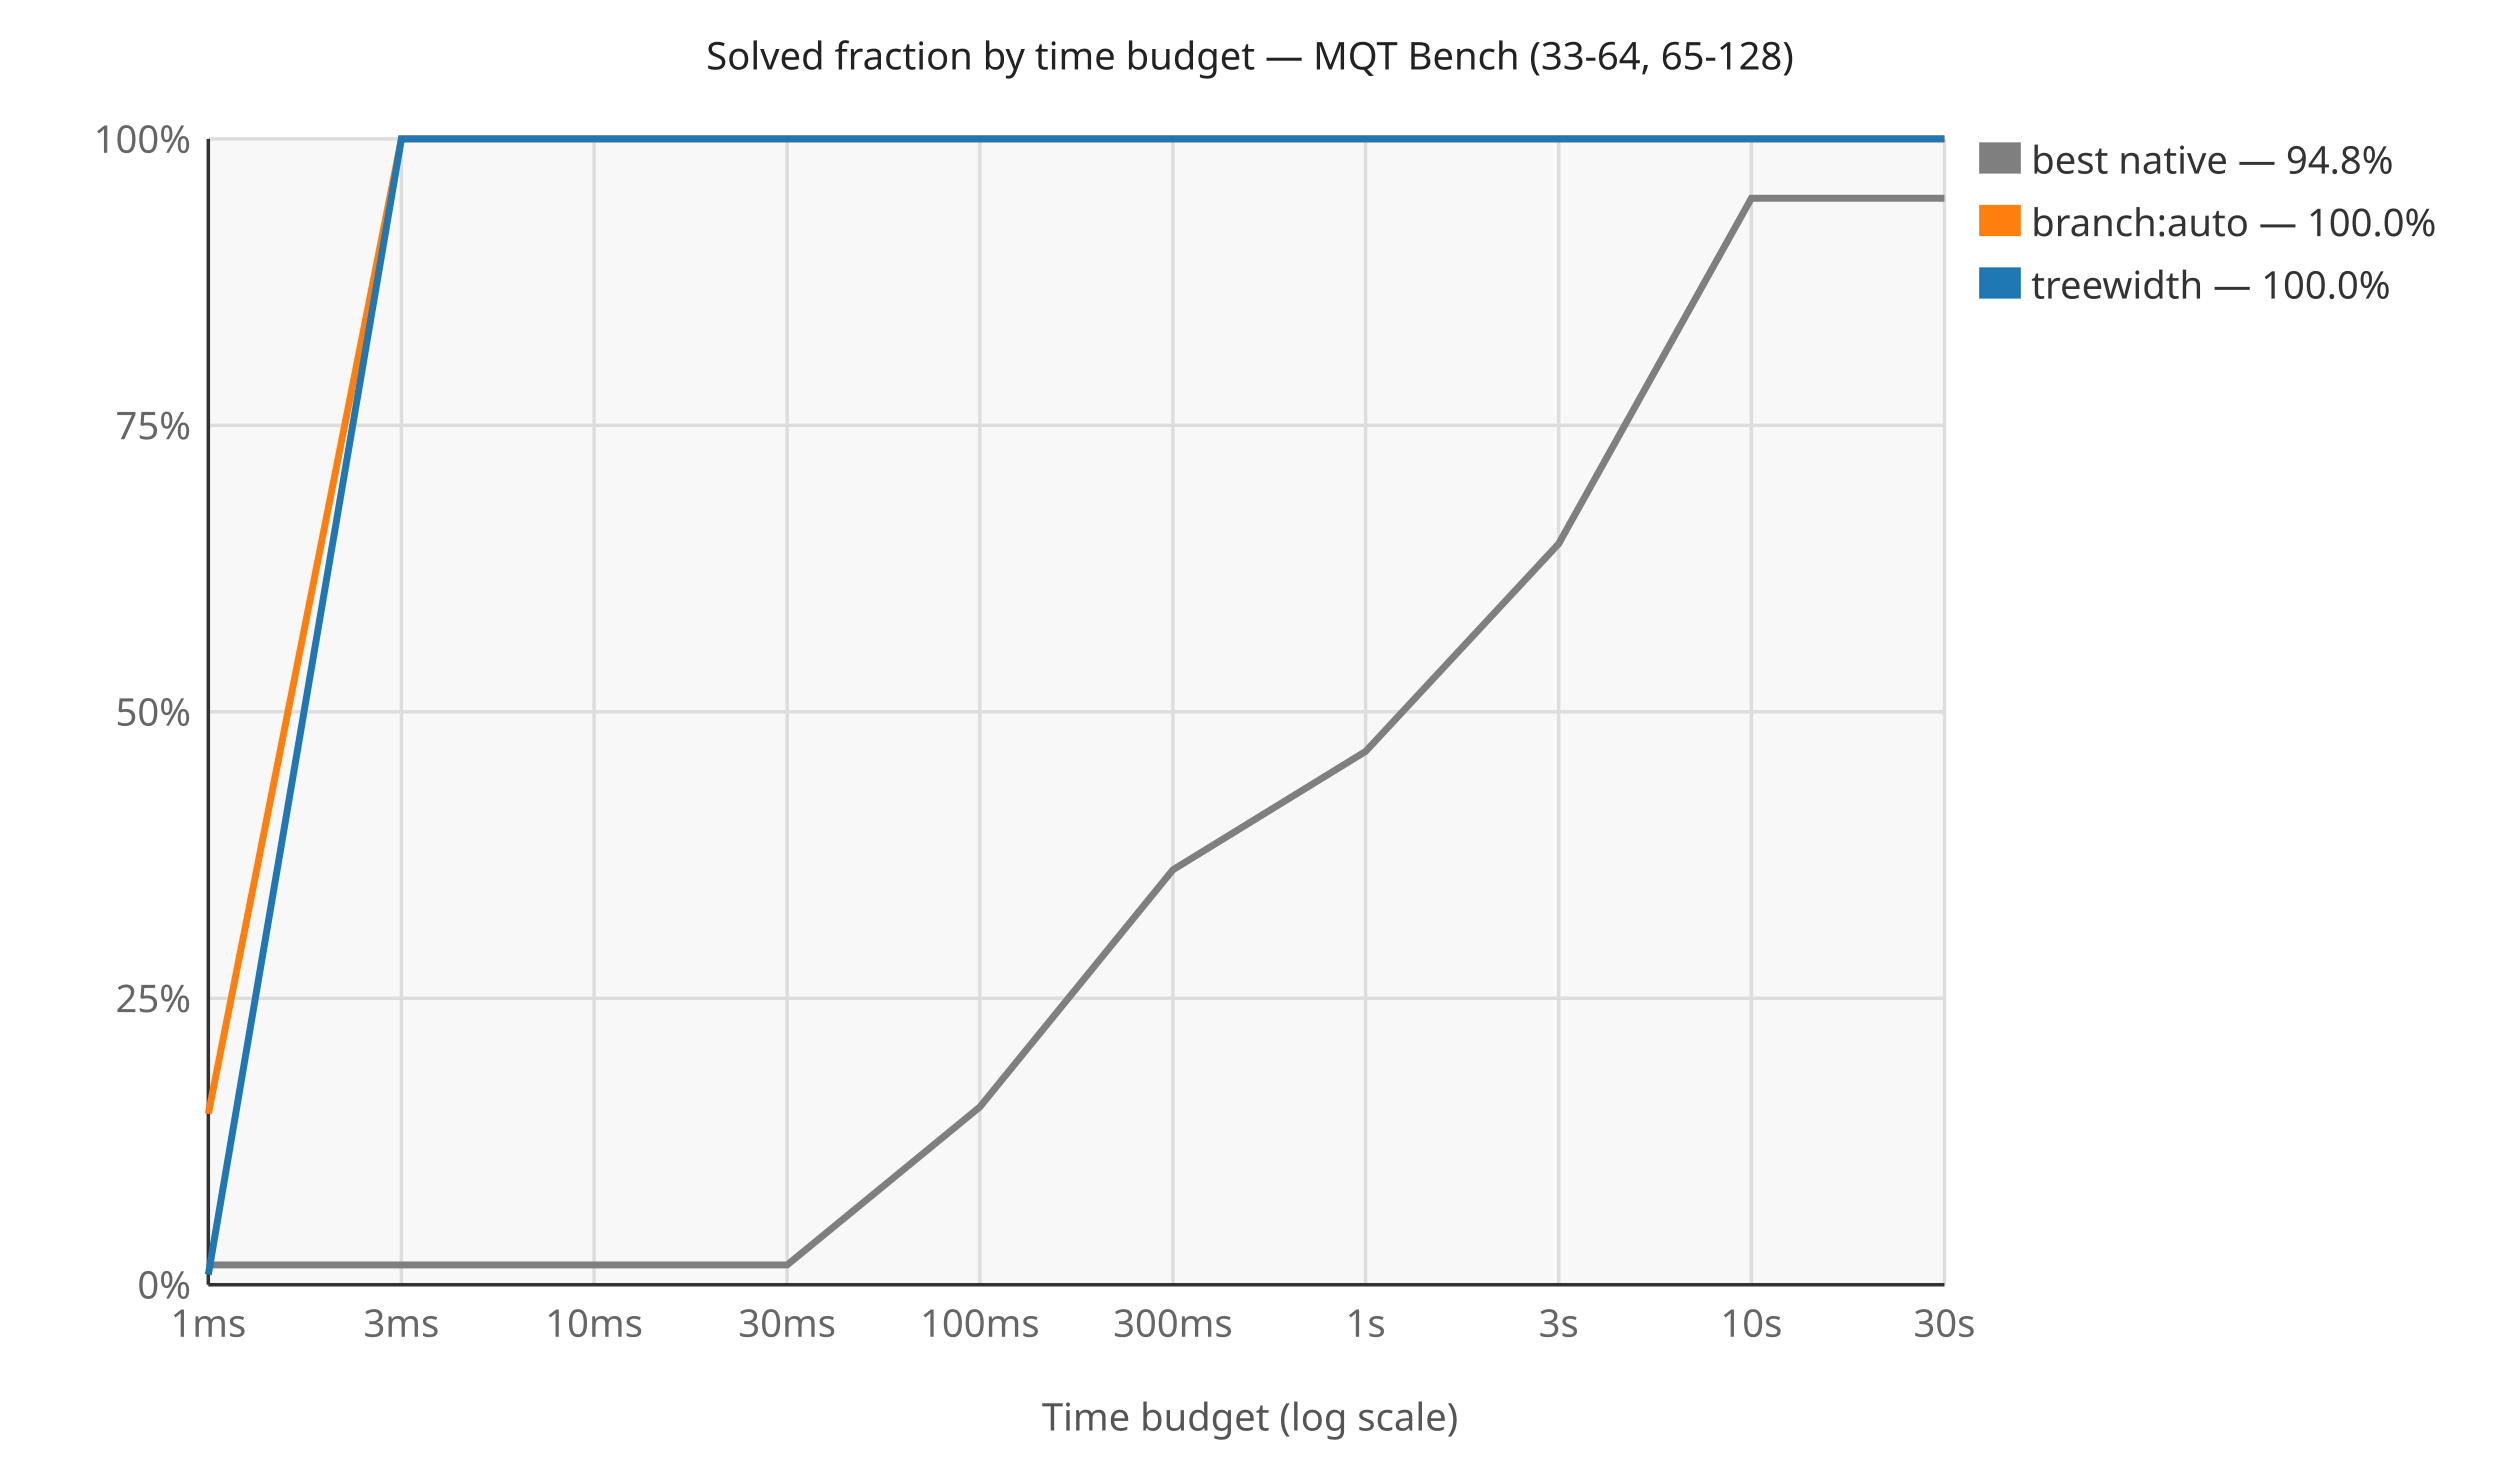
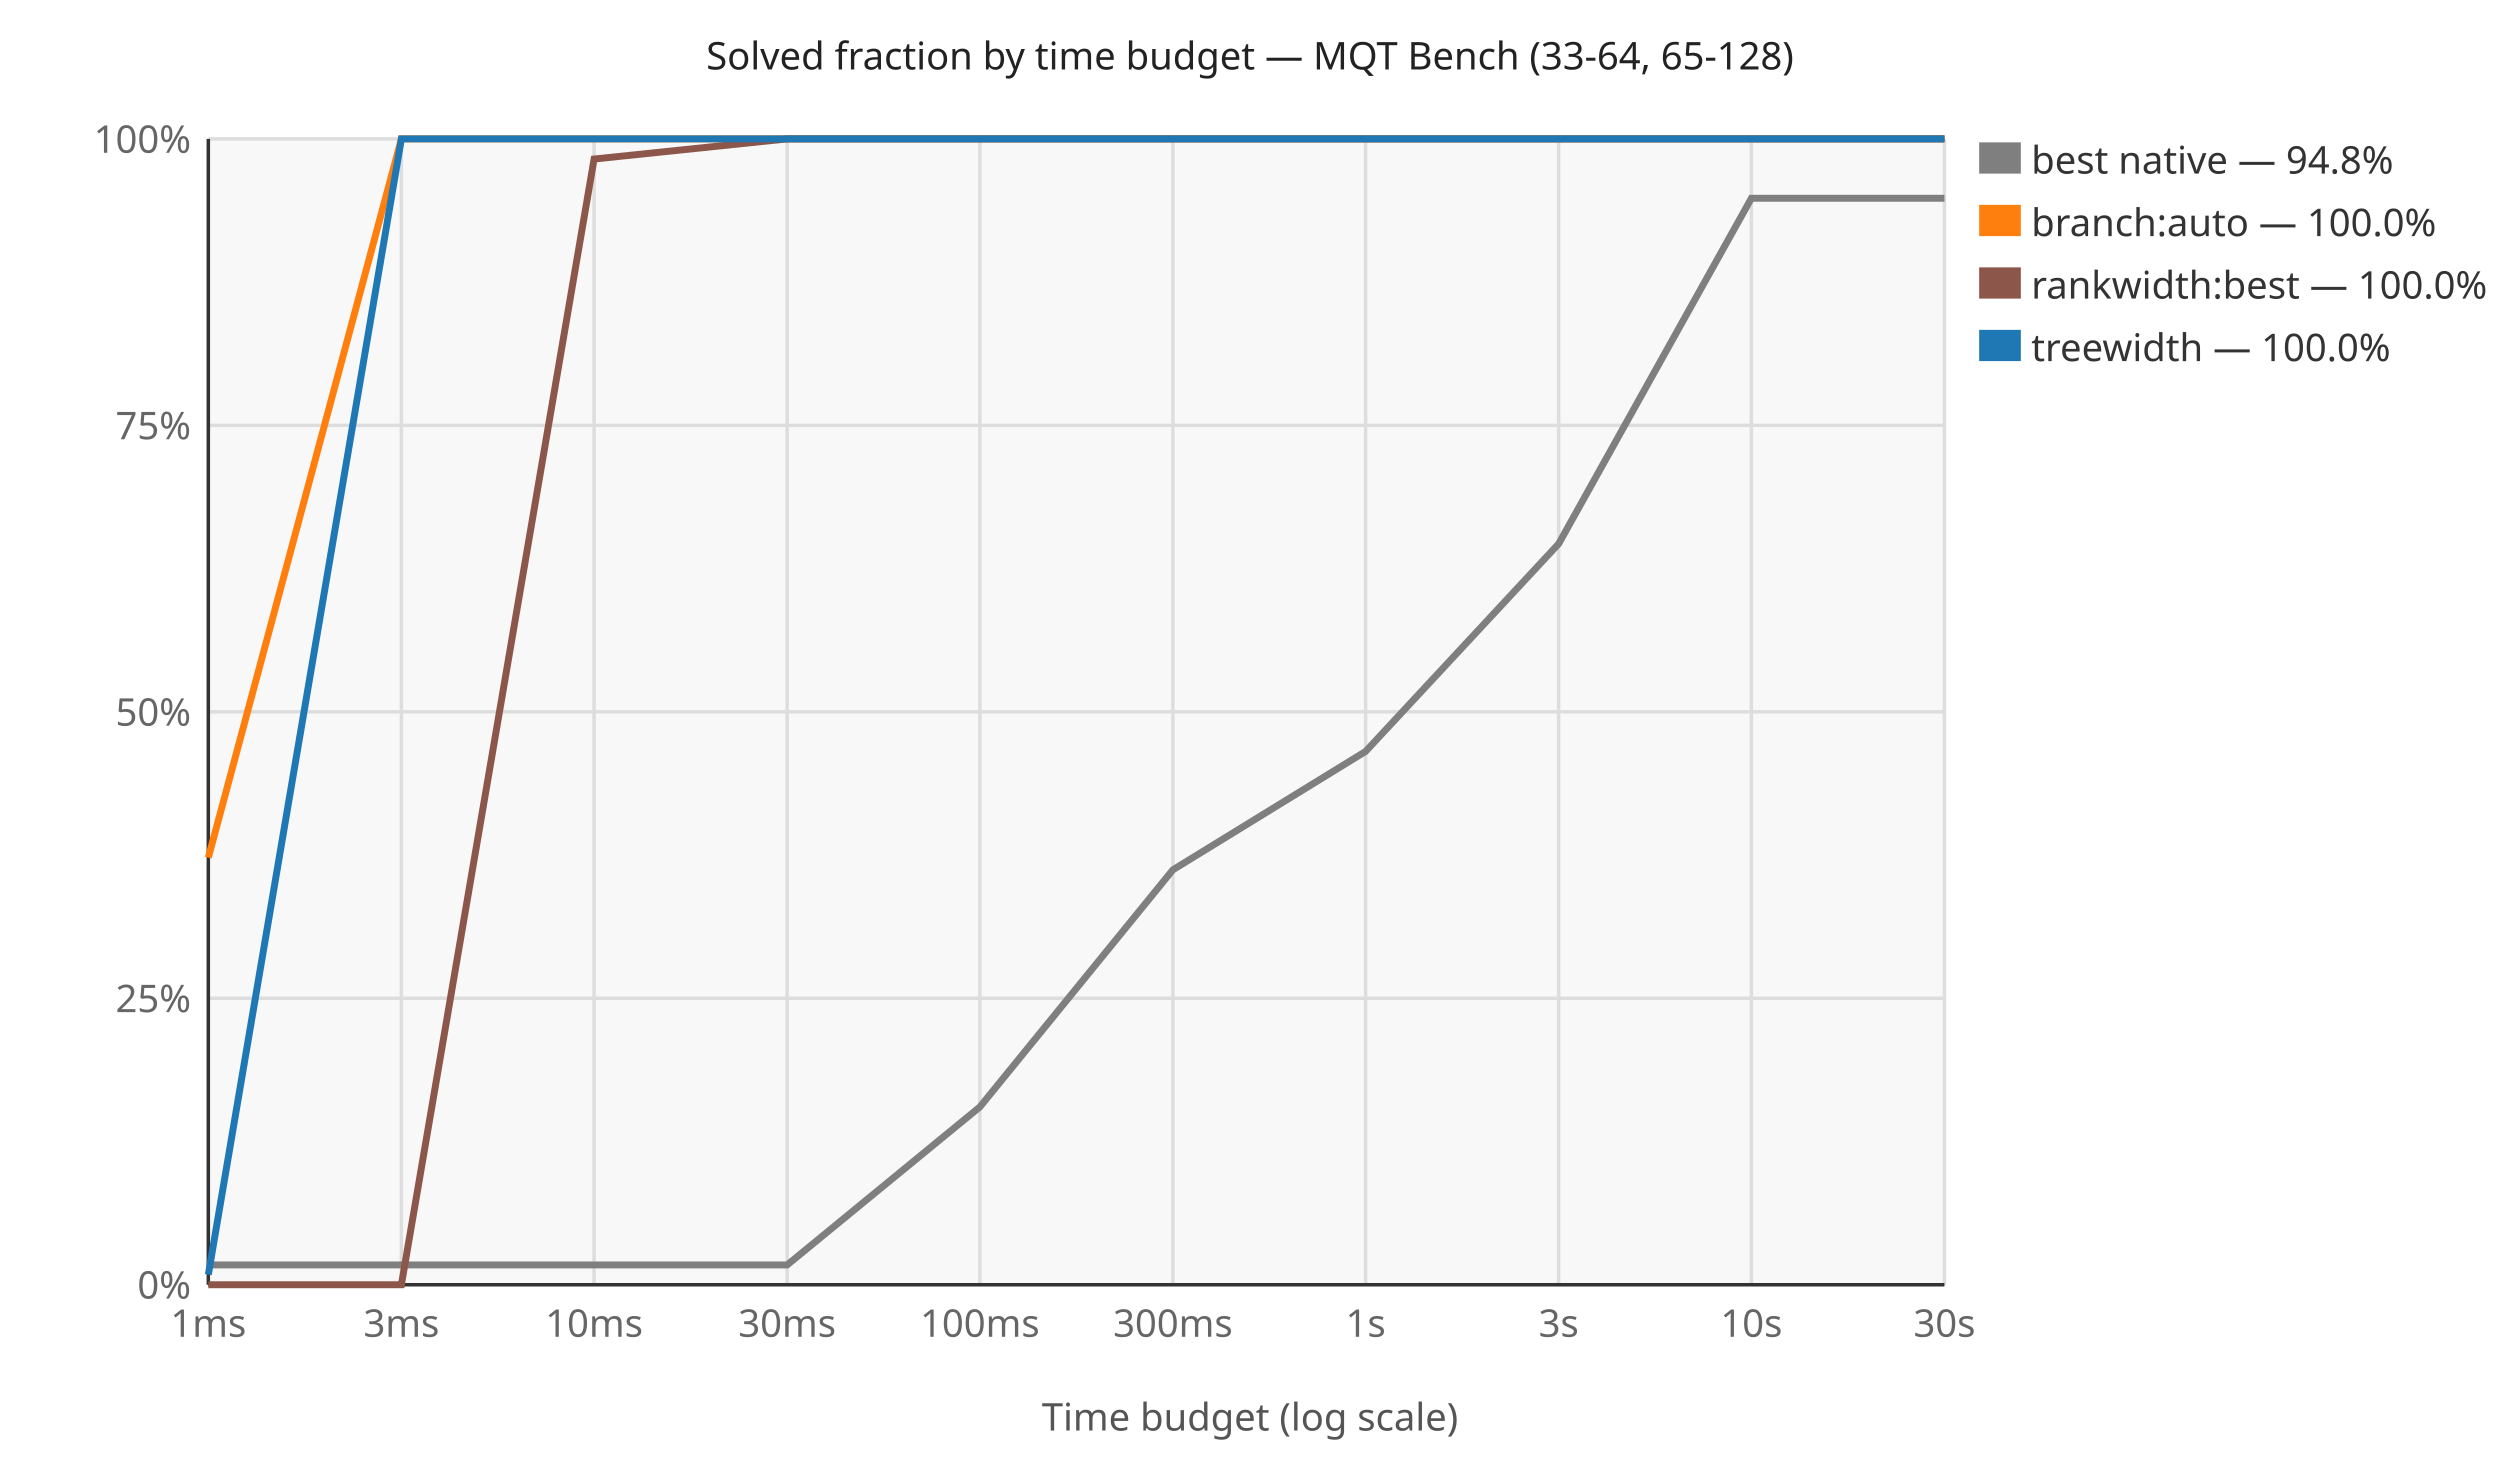
<svg xmlns="http://www.w3.org/2000/svg" width="720" height="420" viewBox="0 0 720 420">
  <style>text{font-family:sans-serif;font-size:11px;}</style>
  <rect x="60.0" y="40.0" width="500.0" height="330.0" fill="#f8f8f8" opacity="1.00" />
  <line x1="60.0" y1="370.0" x2="560.0" y2="370.0" stroke="#ddd" stroke-width="1.0" />
  <text x="55.0" y="374.0" text-anchor="end" fill="#666" font-size="10">0%</text>
  <line x1="60.0" y1="287.5" x2="560.0" y2="287.5" stroke="#ddd" stroke-width="1.0" />
  <text x="55.0" y="291.5" text-anchor="end" fill="#666" font-size="10">25%</text>
  <line x1="60.0" y1="205.0" x2="560.0" y2="205.0" stroke="#ddd" stroke-width="1.0" />
  <text x="55.0" y="209.0" text-anchor="end" fill="#666" font-size="10">50%</text>
  <line x1="60.0" y1="122.5" x2="560.0" y2="122.5" stroke="#ddd" stroke-width="1.0" />
  <text x="55.0" y="126.5" text-anchor="end" fill="#666" font-size="10">75%</text>
  <line x1="60.0" y1="40.0" x2="560.0" y2="40.0" stroke="#ddd" stroke-width="1.0" />
  <text x="55.0" y="44.0" text-anchor="end" fill="#666" font-size="10">100%</text>
  <line x1="60.0" y1="40.0" x2="60.0" y2="370.0" stroke="#ddd" stroke-width="1.0" />
  <text x="60.0" y="385.0" text-anchor="middle" fill="#666" font-size="10">1ms</text>
  <line x1="115.6" y1="40.0" x2="115.6" y2="370.0" stroke="#ddd" stroke-width="1.0" />
  <text x="115.6" y="385.0" text-anchor="middle" fill="#666" font-size="10">3ms</text>
  <line x1="171.1" y1="40.0" x2="171.1" y2="370.0" stroke="#ddd" stroke-width="1.0" />
  <text x="171.1" y="385.0" text-anchor="middle" fill="#666" font-size="10">10ms</text>
  <line x1="226.7" y1="40.0" x2="226.7" y2="370.0" stroke="#ddd" stroke-width="1.0" />
  <text x="226.7" y="385.0" text-anchor="middle" fill="#666" font-size="10">30ms</text>
  <line x1="282.2" y1="40.0" x2="282.2" y2="370.0" stroke="#ddd" stroke-width="1.0" />
  <text x="282.2" y="385.0" text-anchor="middle" fill="#666" font-size="10">100ms</text>
  <line x1="337.8" y1="40.0" x2="337.8" y2="370.0" stroke="#ddd" stroke-width="1.0" />
  <text x="337.8" y="385.0" text-anchor="middle" fill="#666" font-size="10">300ms</text>
  <line x1="393.3" y1="40.0" x2="393.3" y2="370.0" stroke="#ddd" stroke-width="1.0" />
  <text x="393.3" y="385.0" text-anchor="middle" fill="#666" font-size="10">1s</text>
  <line x1="448.9" y1="40.0" x2="448.9" y2="370.0" stroke="#ddd" stroke-width="1.0" />
  <text x="448.9" y="385.0" text-anchor="middle" fill="#666" font-size="10">3s</text>
  <line x1="504.4" y1="40.0" x2="504.4" y2="370.0" stroke="#ddd" stroke-width="1.0" />
  <text x="504.4" y="385.0" text-anchor="middle" fill="#666" font-size="10">10s</text>
  <line x1="560.0" y1="40.0" x2="560.0" y2="370.0" stroke="#ddd" stroke-width="1.0" />
  <text x="560.0" y="385.0" text-anchor="middle" fill="#666" font-size="10">30s</text>
  <line x1="60.0" y1="40.0" x2="60.0" y2="370.0" stroke="#333" stroke-width="1.0" />
  <line x1="60.0" y1="370.0" x2="560.0" y2="370.0" stroke="#333" stroke-width="1.0" />
  <polyline points="60.0,364.3 115.6,364.3 171.1,364.3 226.7,364.3 282.2,318.8 337.8,250.5 393.3,216.4 448.9,156.6 504.4,57.1 560.0,57.1" stroke="#7f7f7f" stroke-width="2.0" fill="none" />
  <rect x="570.0" y="41.0" width="12.0" height="9.0" fill="#7f7f7f" opacity="1.00" />
  <text x="585.0" y="50.0" text-anchor="start" fill="#333" font-size="10">best native — 94.8%</text>
-   <polyline points="60.0,320.8 115.6,40.0 171.1,40.0 226.7,40.0 282.2,40.0 337.8,40.0 393.3,40.0 448.9,40.0 504.4,40.0 560.0,40.0" stroke="#ff7f0e" stroke-width="2.0" fill="none" />
+   <polyline points="60.0,247.0 115.6,40.0 171.1,40.0 226.7,40.0 282.2,40.0 337.8,40.0 393.3,40.0 448.9,40.0 504.4,40.0 560.0,40.0" stroke="#ff7f0e" stroke-width="2.0" fill="none" />
  <rect x="570.0" y="59.0" width="12.0" height="9.0" fill="#ff7f0e" opacity="1.00" />
  <text x="585.0" y="68.0" text-anchor="start" fill="#333" font-size="10">branch:auto — 100.0%</text>
+   <polyline points="60.0,370.0 115.6,370.0 171.1,45.8 226.7,40.0 282.2,40.0 337.8,40.0 393.3,40.0 448.9,40.0 504.4,40.0 560.0,40.0" stroke="#8c564b" stroke-width="2.0" fill="none" />
+   <rect x="570.0" y="77.0" width="12.0" height="9.0" fill="#8c564b" opacity="1.00" />
+   <text x="585.0" y="86.0" text-anchor="start" fill="#333" font-size="10">rankwidth:best — 100.0%</text>
  <polyline points="60.0,367.1 115.6,40.0 171.1,40.0 226.7,40.0 282.2,40.0 337.8,40.0 393.3,40.0 448.9,40.0 504.4,40.0 560.0,40.0" stroke="#1f77b4" stroke-width="2.0" fill="none" />
-   <rect x="570.0" y="77.0" width="12.0" height="9.0" fill="#1f77b4" opacity="1.00" />
-   <text x="585.0" y="86.0" text-anchor="start" fill="#333" font-size="10">treewidth — 100.0%</text>
+   <rect x="570.0" y="95.0" width="12.0" height="9.0" fill="#1f77b4" opacity="1.00" />
+   <text x="585.0" y="104.0" text-anchor="start" fill="#333" font-size="10">treewidth — 100.0%</text>
  <text x="360.0" y="20.0" text-anchor="middle" fill="#222" font-size="13">Solved fraction by time budget — MQT Bench (33-64, 65-128)</text>
  <text x="360.0" y="412.0" text-anchor="middle" fill="#555" font-size="10">Time budget (log scale)</text>
</svg>
